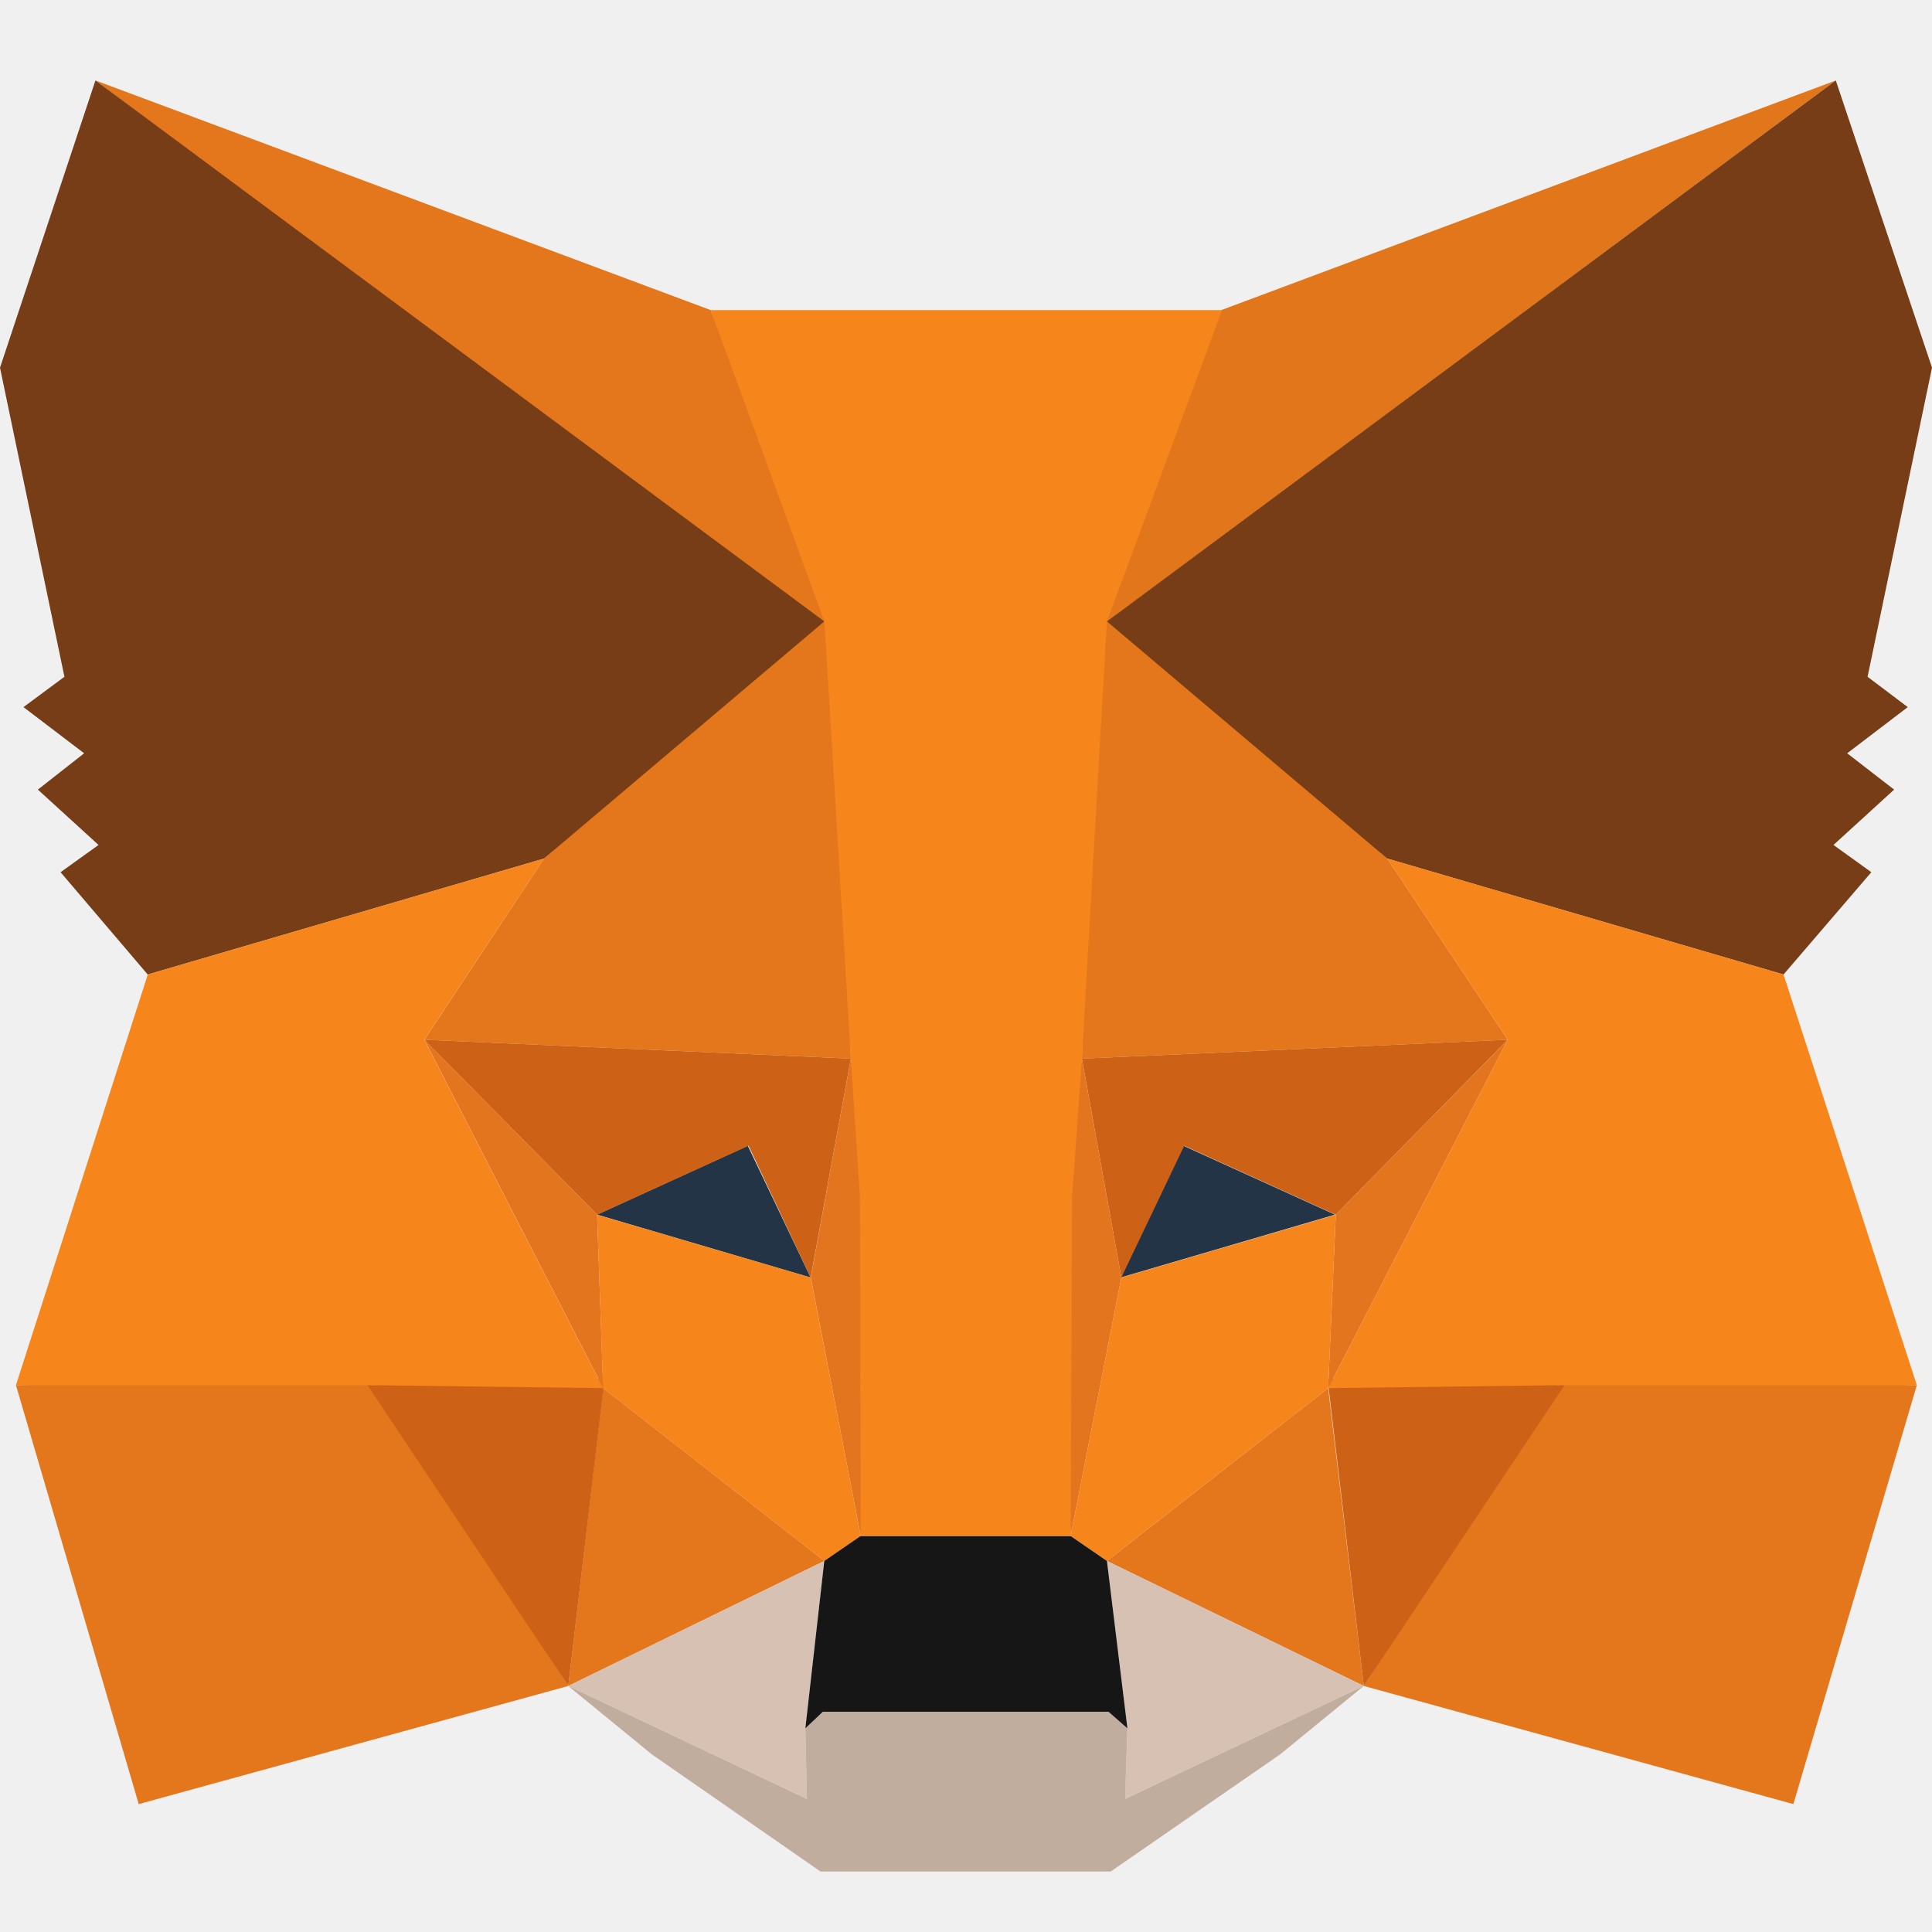
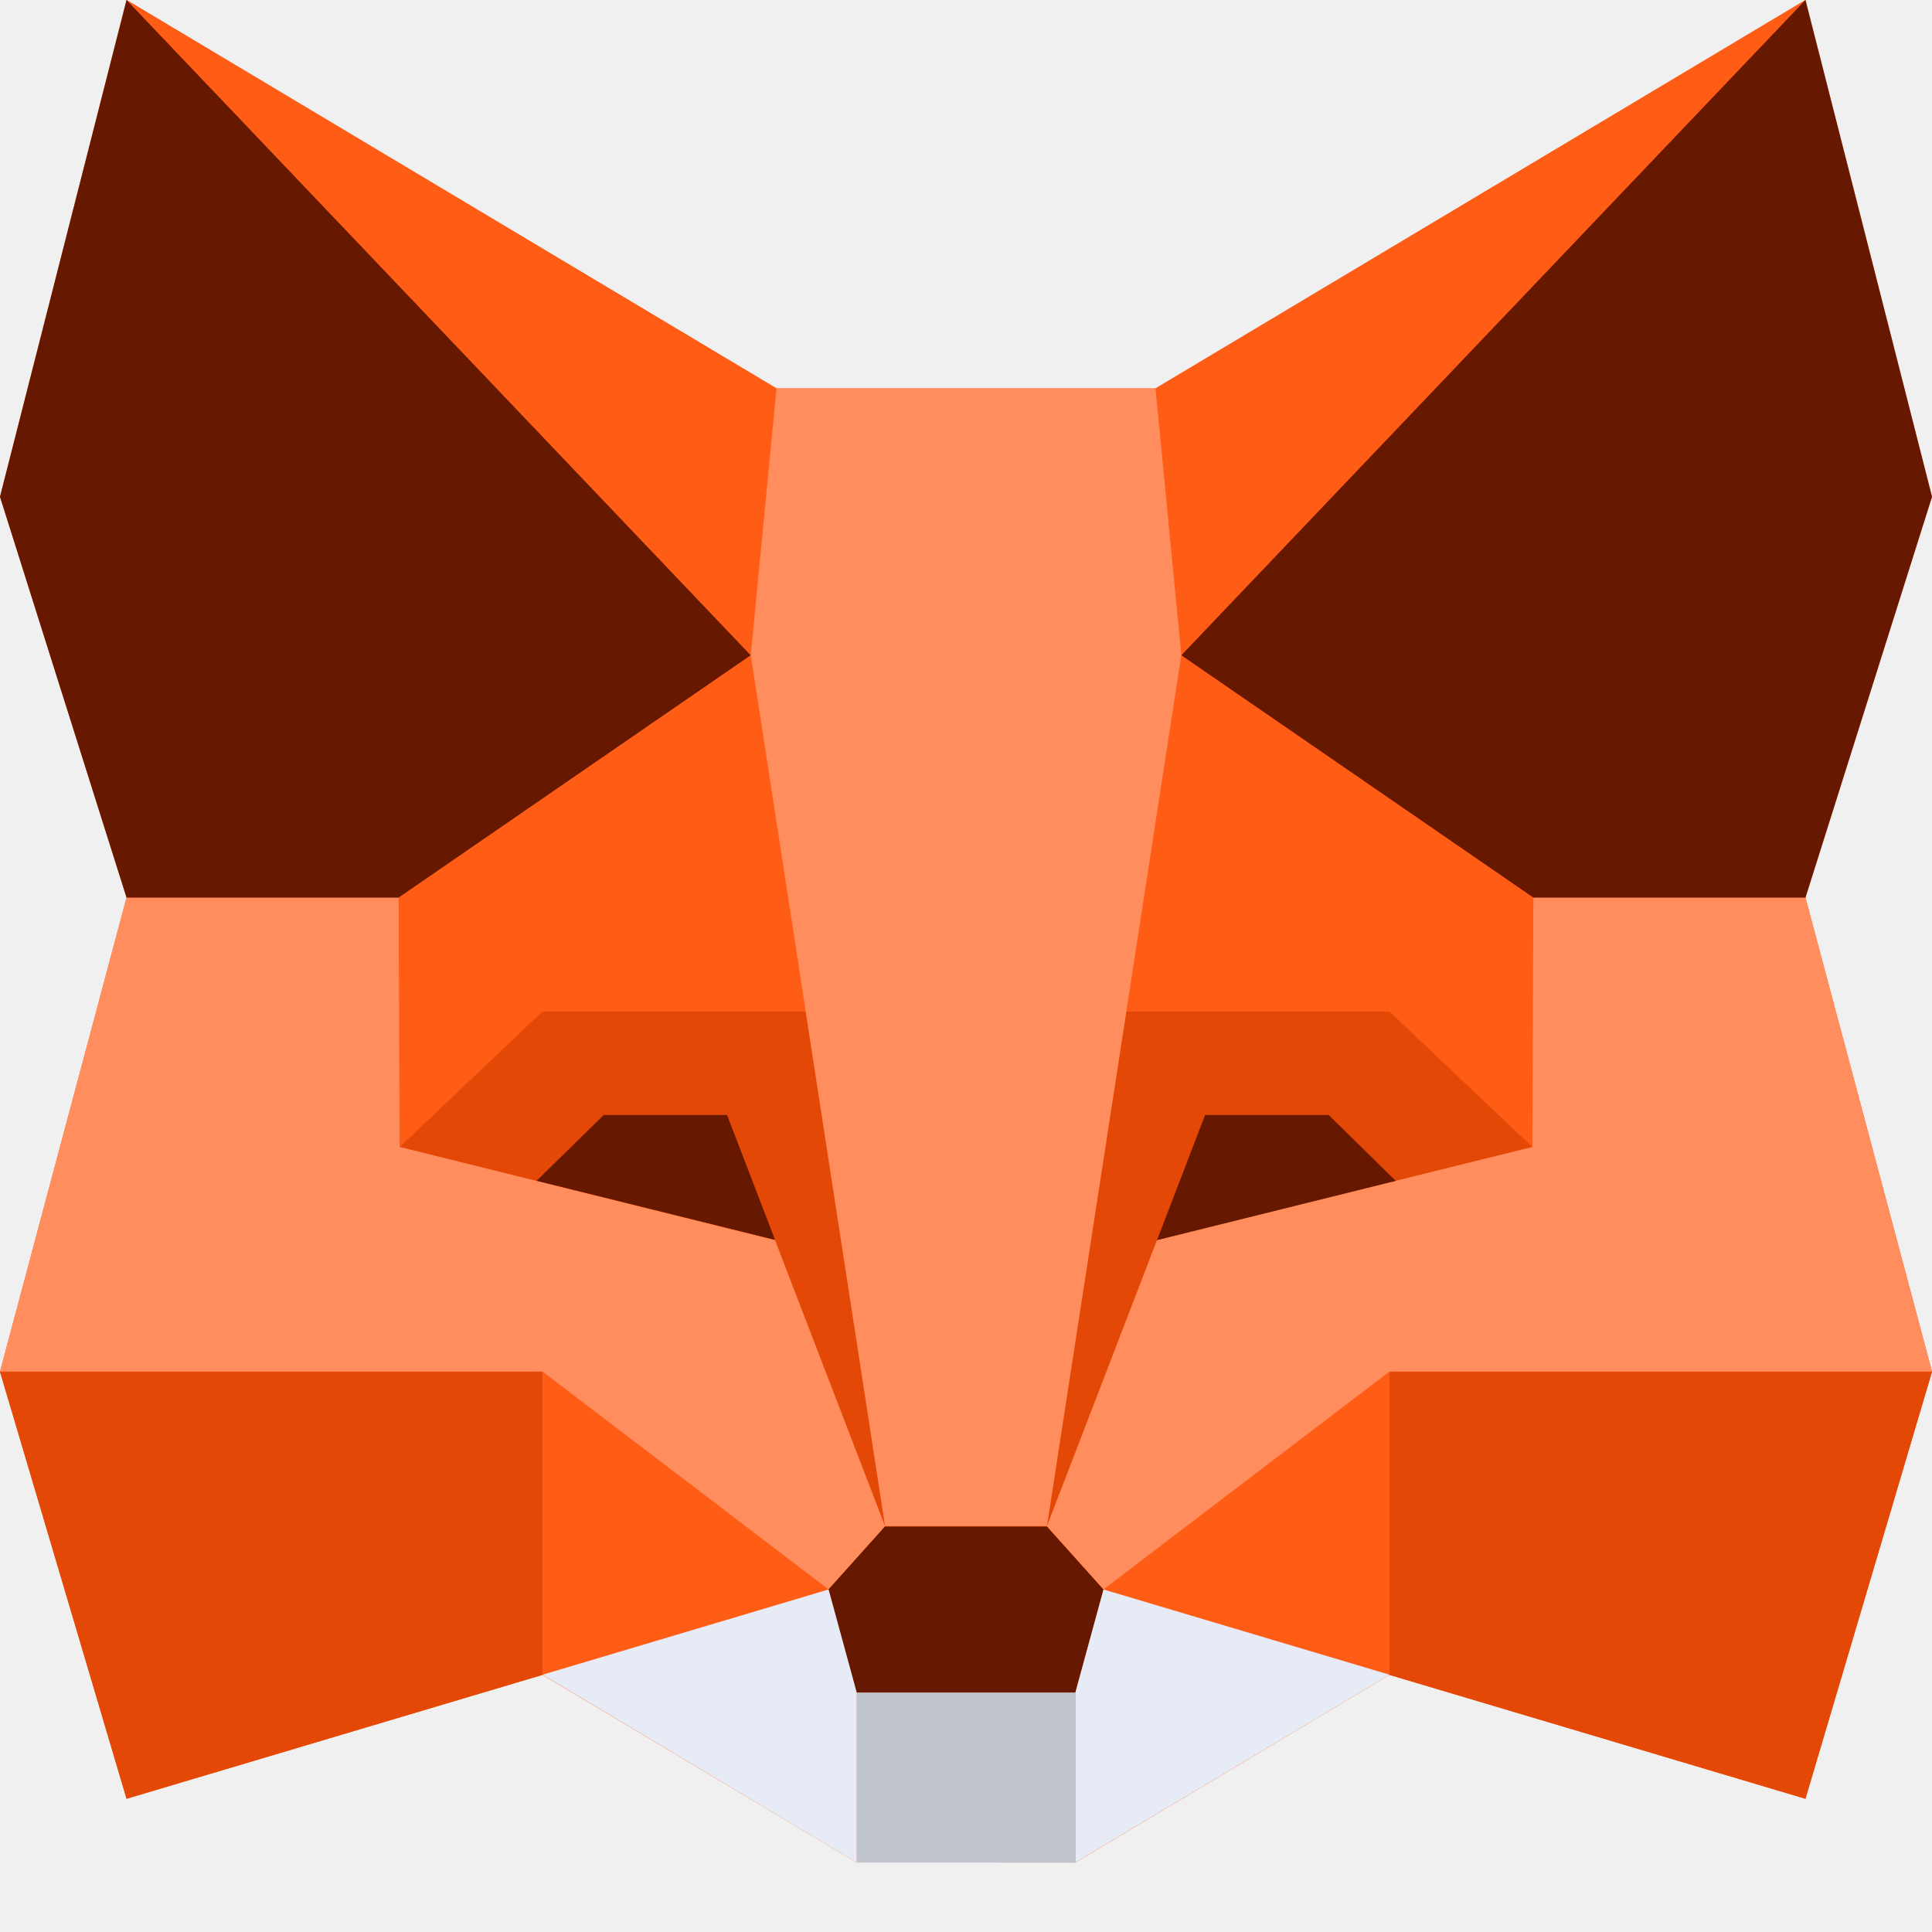
- <svg xmlns="http://www.w3.org/2000/svg" width="20" height="20" viewBox="0 0 20 20" fill="none">
-   <g clip-path="url(#clip0_144_3148)">
-     <path d="M19.004 0.833L11.2 6.629L12.643 3.21L19.004 0.833Z" fill="#E2761B" />
-     <path d="M0.989 0.833L8.73 6.684L7.357 3.21L0.989 0.833ZM16.196 14.268L14.118 17.453L18.565 18.676L19.843 14.339L16.196 14.268ZM0.165 14.339L1.436 18.676L5.883 17.453L3.804 14.268L0.165 14.339Z" fill="#E4761B" />
-     <path d="M5.632 8.888L4.393 10.763L8.808 10.959L8.651 6.214L5.632 8.888ZM14.361 8.888L11.302 6.159L11.2 10.959L15.608 10.763L14.361 8.888ZM5.883 17.453L8.534 16.159L6.244 14.37L5.883 17.453ZM11.459 16.159L14.118 17.453L13.749 14.37L11.459 16.159Z" fill="#E4761B" />
-     <path d="M14.118 17.453L11.459 16.159L11.671 17.892L11.647 18.621L14.118 17.453ZM5.882 17.453L8.353 18.621L8.337 17.892L8.533 16.159L5.882 17.453Z" fill="#D7C1B3" />
-     <path d="M8.392 13.225L6.181 12.574L7.741 11.861L8.392 13.225ZM11.6 13.225L12.251 11.861L13.82 12.574L11.6 13.225Z" fill="#233447" />
-     <path d="M5.883 17.453L6.259 14.269L3.804 14.339L5.883 17.453ZM13.742 14.269L14.118 17.453L16.196 14.339L13.742 14.269ZM15.608 10.763L11.2 10.959L11.608 13.225L12.259 11.861L13.828 12.575L15.608 10.763ZM6.181 12.575L7.749 11.861L8.392 13.225L8.808 10.959L4.392 10.763L6.181 12.575Z" fill="#CD6116" />
-     <path d="M4.393 10.763L6.244 14.37L6.181 12.575L4.393 10.763ZM13.828 12.575L13.749 14.37L15.608 10.763L13.828 12.575ZM8.808 10.959L8.393 13.225L8.91 15.9L9.028 12.378L8.808 10.959ZM11.2 10.959L10.989 12.37L11.083 15.9L11.608 13.225L11.2 10.959Z" fill="#E4751F" />
-     <path d="M11.608 13.225L11.083 15.9L11.459 16.159L13.749 14.37L13.828 12.575L11.608 13.225ZM6.181 12.575L6.243 14.37L8.534 16.159L8.91 15.9L8.392 13.225L6.181 12.575Z" fill="#F6851B" />
-     <path d="M11.647 18.622L11.671 17.892L11.475 17.72H8.518L8.337 17.892L8.353 18.622L5.882 17.453L6.745 18.159L8.494 19.374H11.498L13.255 18.159L14.118 17.453L11.647 18.622Z" fill="#C0AD9E" />
-     <path d="M11.459 16.159L11.082 15.9H8.91L8.533 16.159L8.337 17.892L8.518 17.72H11.475L11.671 17.892L11.459 16.159Z" fill="#161616" />
-     <path d="M19.333 7.006L20 3.806L19.004 0.833L11.459 6.433L14.361 8.888L18.463 10.088L19.372 9.029L18.98 8.747L19.608 8.174L19.122 7.798L19.749 7.32L19.333 7.006ZM0 3.806L0.667 7.006L0.243 7.32L0.871 7.798L0.392 8.174L1.02 8.747L0.627 9.029L1.529 10.088L5.631 8.888L8.533 6.433L0.988 0.833L0 3.806Z" fill="#763D16" />
-     <path d="M18.463 10.088L14.361 8.888L15.608 10.763L13.749 14.37L16.196 14.339H19.843L18.463 10.088ZM5.632 8.888L1.53 10.088L0.165 14.339H3.804L6.243 14.37L4.392 10.763L5.632 8.888ZM11.2 10.959L11.459 6.433L12.651 3.21H7.357L8.534 6.433L8.808 10.959L8.902 12.386L8.91 15.9H11.083L11.098 12.386L11.2 10.959Z" fill="#F6851B" />
+ <svg xmlns="http://www.w3.org/2000/svg" width="24" height="24" viewBox="0 0 24 24" fill="none">
+   <g clip-path="url(#clip0_19031_171809)">
+     <path d="M22.428 22.345L17.259 20.806L13.36 23.137L10.64 23.135L6.739 20.806L1.572 22.345L0 17.039L1.572 11.15L0 6.171L1.572 0L9.646 4.824H14.354L22.428 0L24 6.171L22.428 11.15L24 17.039L22.428 22.345Z" fill="#FF5C16" />
+     <path d="M1.573 0L9.647 4.827L9.326 8.14L1.573 0ZM6.74 17.041L10.293 19.747L6.74 20.806V17.041ZM10.009 12.567L9.326 8.143L4.956 11.151L4.953 11.15V11.152L4.967 14.249L6.739 12.567L10.009 12.567ZM22.428 0L14.354 4.827L14.674 8.14L22.428 0ZM17.261 17.041L13.708 19.747L17.261 20.806V17.041ZM19.047 11.152V11.15L19.046 11.151L14.675 8.143L13.992 12.567H17.261L19.034 14.249L19.047 11.152Z" fill="#FF5C16" />
+     <path d="M6.739 20.806L1.572 22.345L0 17.041H6.739V20.806ZM10.008 12.566L10.995 18.962L9.627 15.406L4.965 14.249L6.738 12.566L10.008 12.566ZM17.261 20.806L22.428 22.345L24 17.041H17.261C17.261 17.041 17.261 20.806 17.261 20.806ZM13.992 12.566L13.005 18.962L14.373 15.406L19.036 14.249L17.261 12.566L13.992 12.566Z" fill="#E34807" />
+     <path d="M0 17.039L1.572 11.15H4.952L4.964 14.248L9.627 15.405L10.995 18.961L10.292 19.744L6.739 17.038H0V17.039ZM24 17.039L22.428 11.15H19.048L19.035 14.248L14.373 15.405L13.005 18.961L13.708 19.744L17.261 17.038H24V17.039ZM14.354 4.824H9.646L9.326 8.137L10.995 18.957H13.005L14.675 8.137L14.354 4.824Z" fill="#FF8D5D" />
+     <path d="M1.572 0L0 6.171L1.572 11.15H4.952L9.325 8.14L1.572 0ZM9.031 13.851H7.5L6.666 14.668L9.628 15.402L9.031 13.849V13.851ZM22.428 0L24 6.171L22.428 11.15H19.048L14.675 8.14L22.428 0ZM14.971 13.851H16.505L17.338 14.669L14.373 15.405L14.971 13.849V13.851ZM13.359 21.026L13.708 19.747L13.005 18.963H10.993L10.29 19.747L10.64 21.026" fill="#661800" />
+     <path d="M13.359 21.026V23.138H10.64V21.026H13.359Z" fill="#C0C4CD" />
+     <path d="M6.74 20.804L10.642 23.136V21.024L10.293 19.745L6.74 20.804ZM17.261 20.804L13.359 23.136V21.024L13.708 19.745L17.261 20.804Z" fill="#E7EBF6" />
  </g>
  <defs>
-     <clipPath id="clip0_144_3148">
-       <rect width="20" height="20" fill="white" />
+     <clipPath id="clip0_19031_171809">
+       <rect width="24" height="24" fill="white" />
    </clipPath>
  </defs>
</svg>
